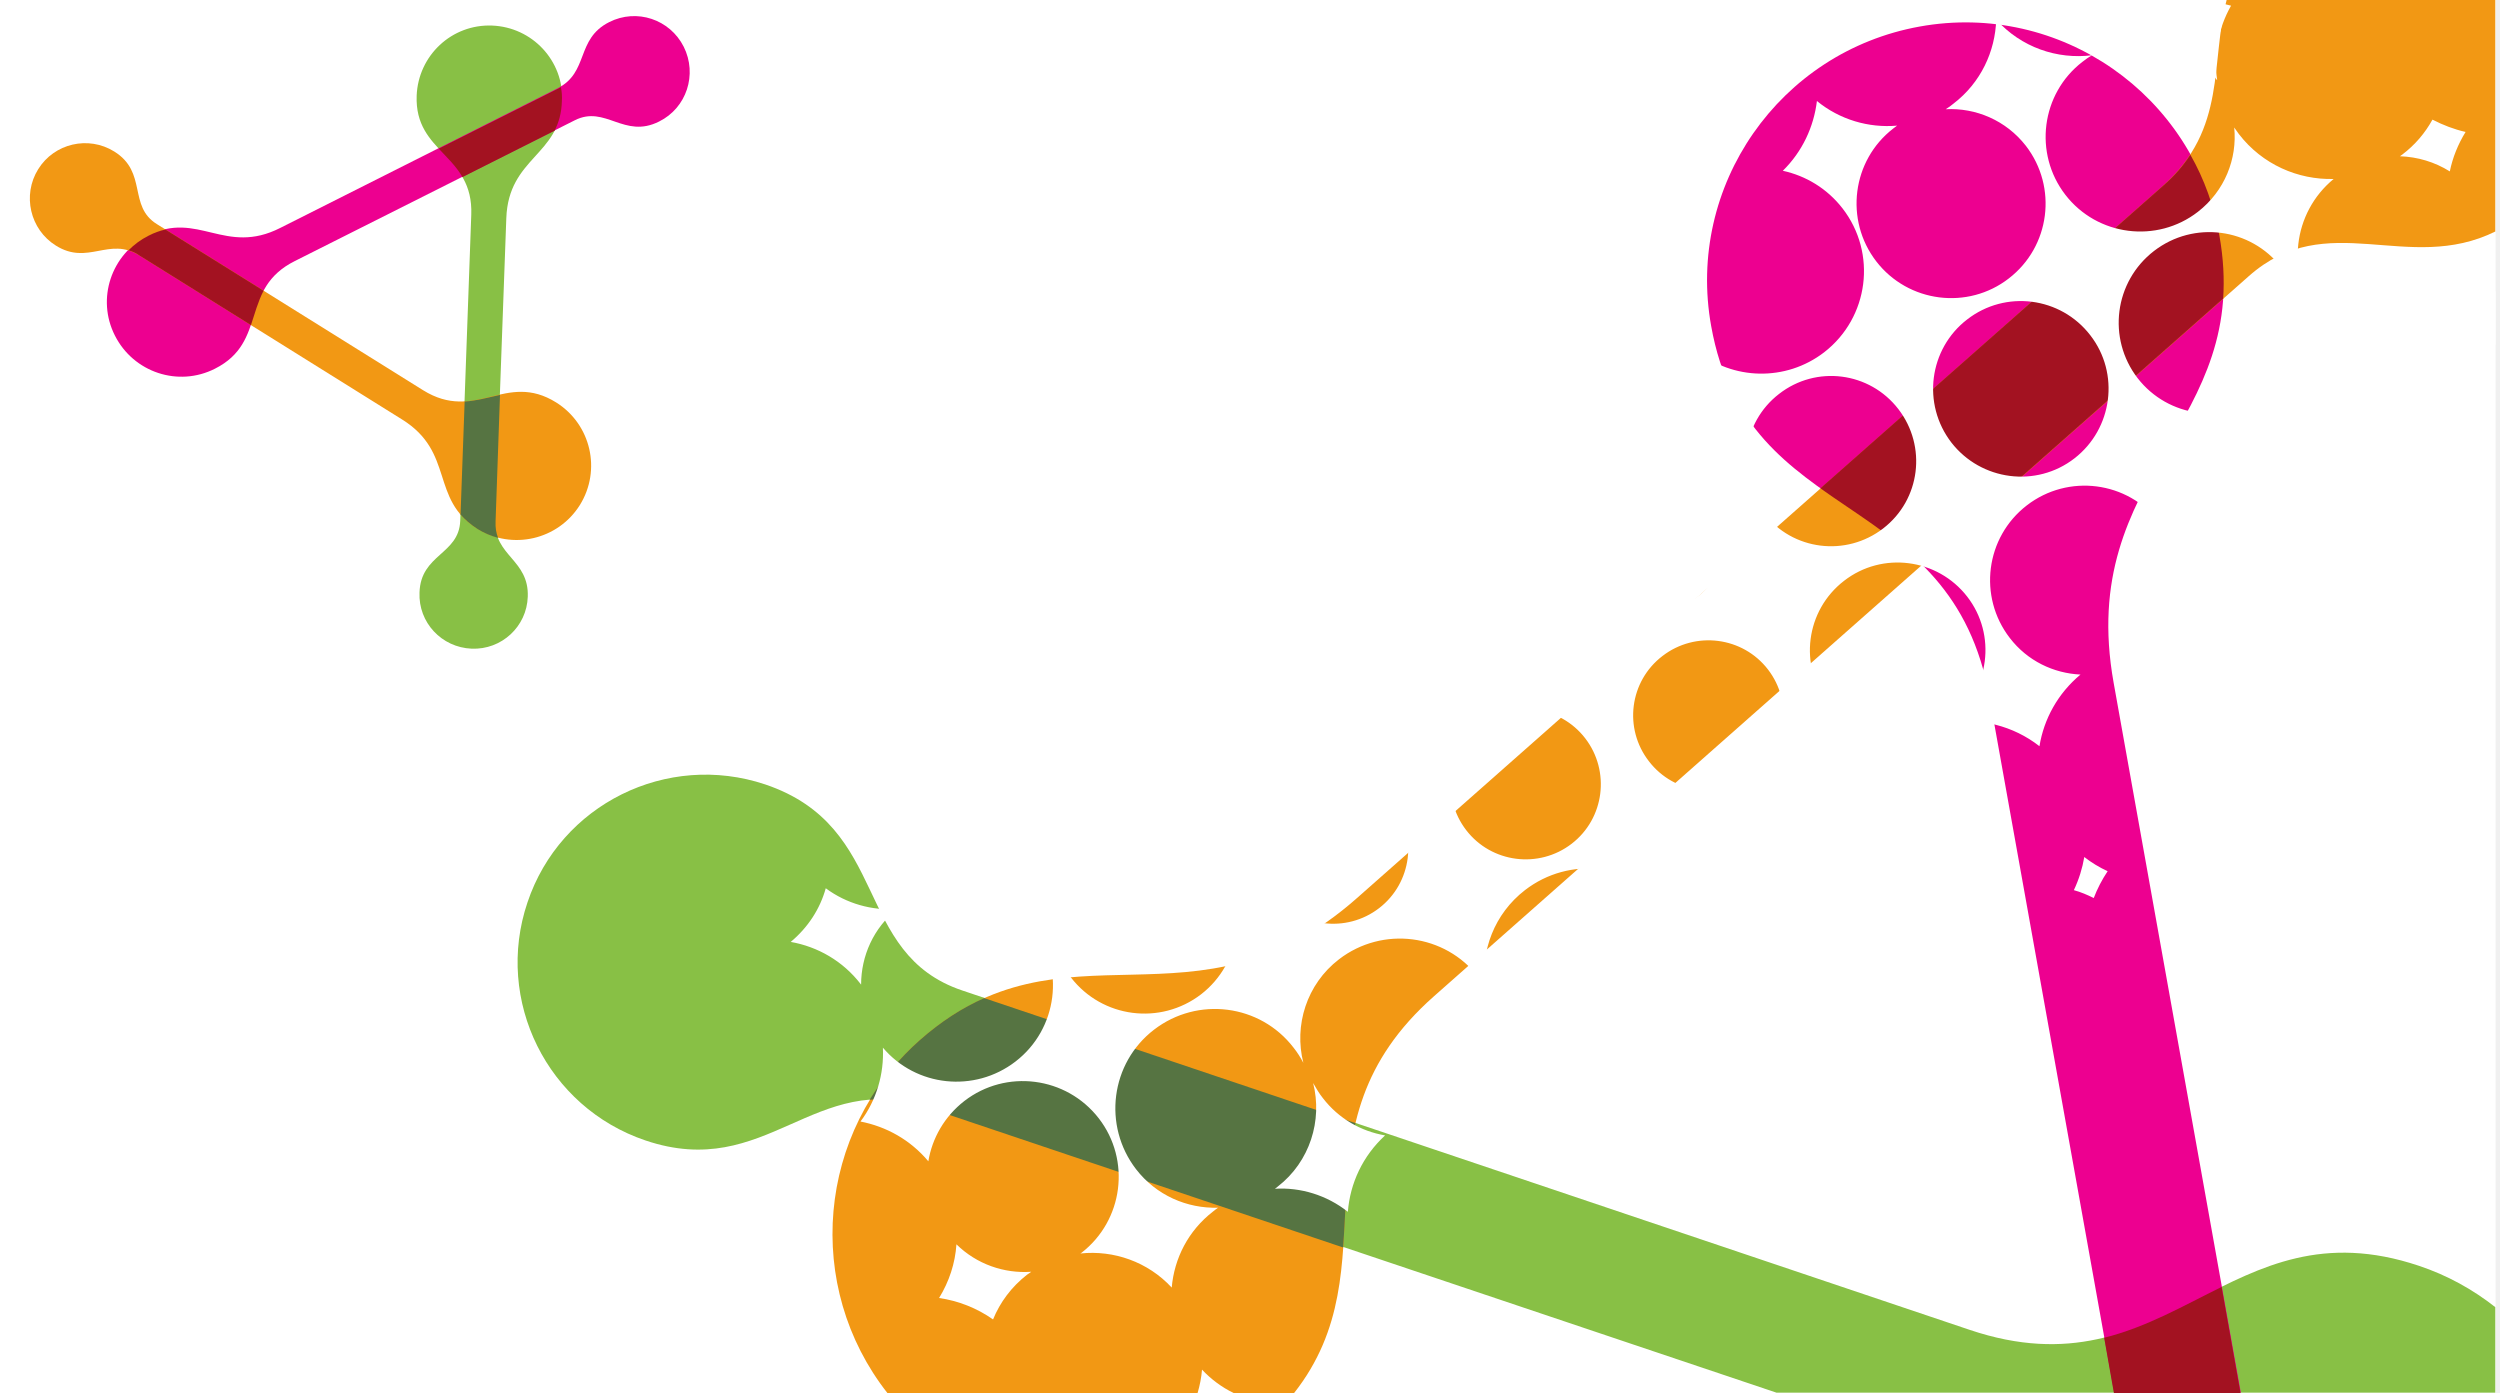
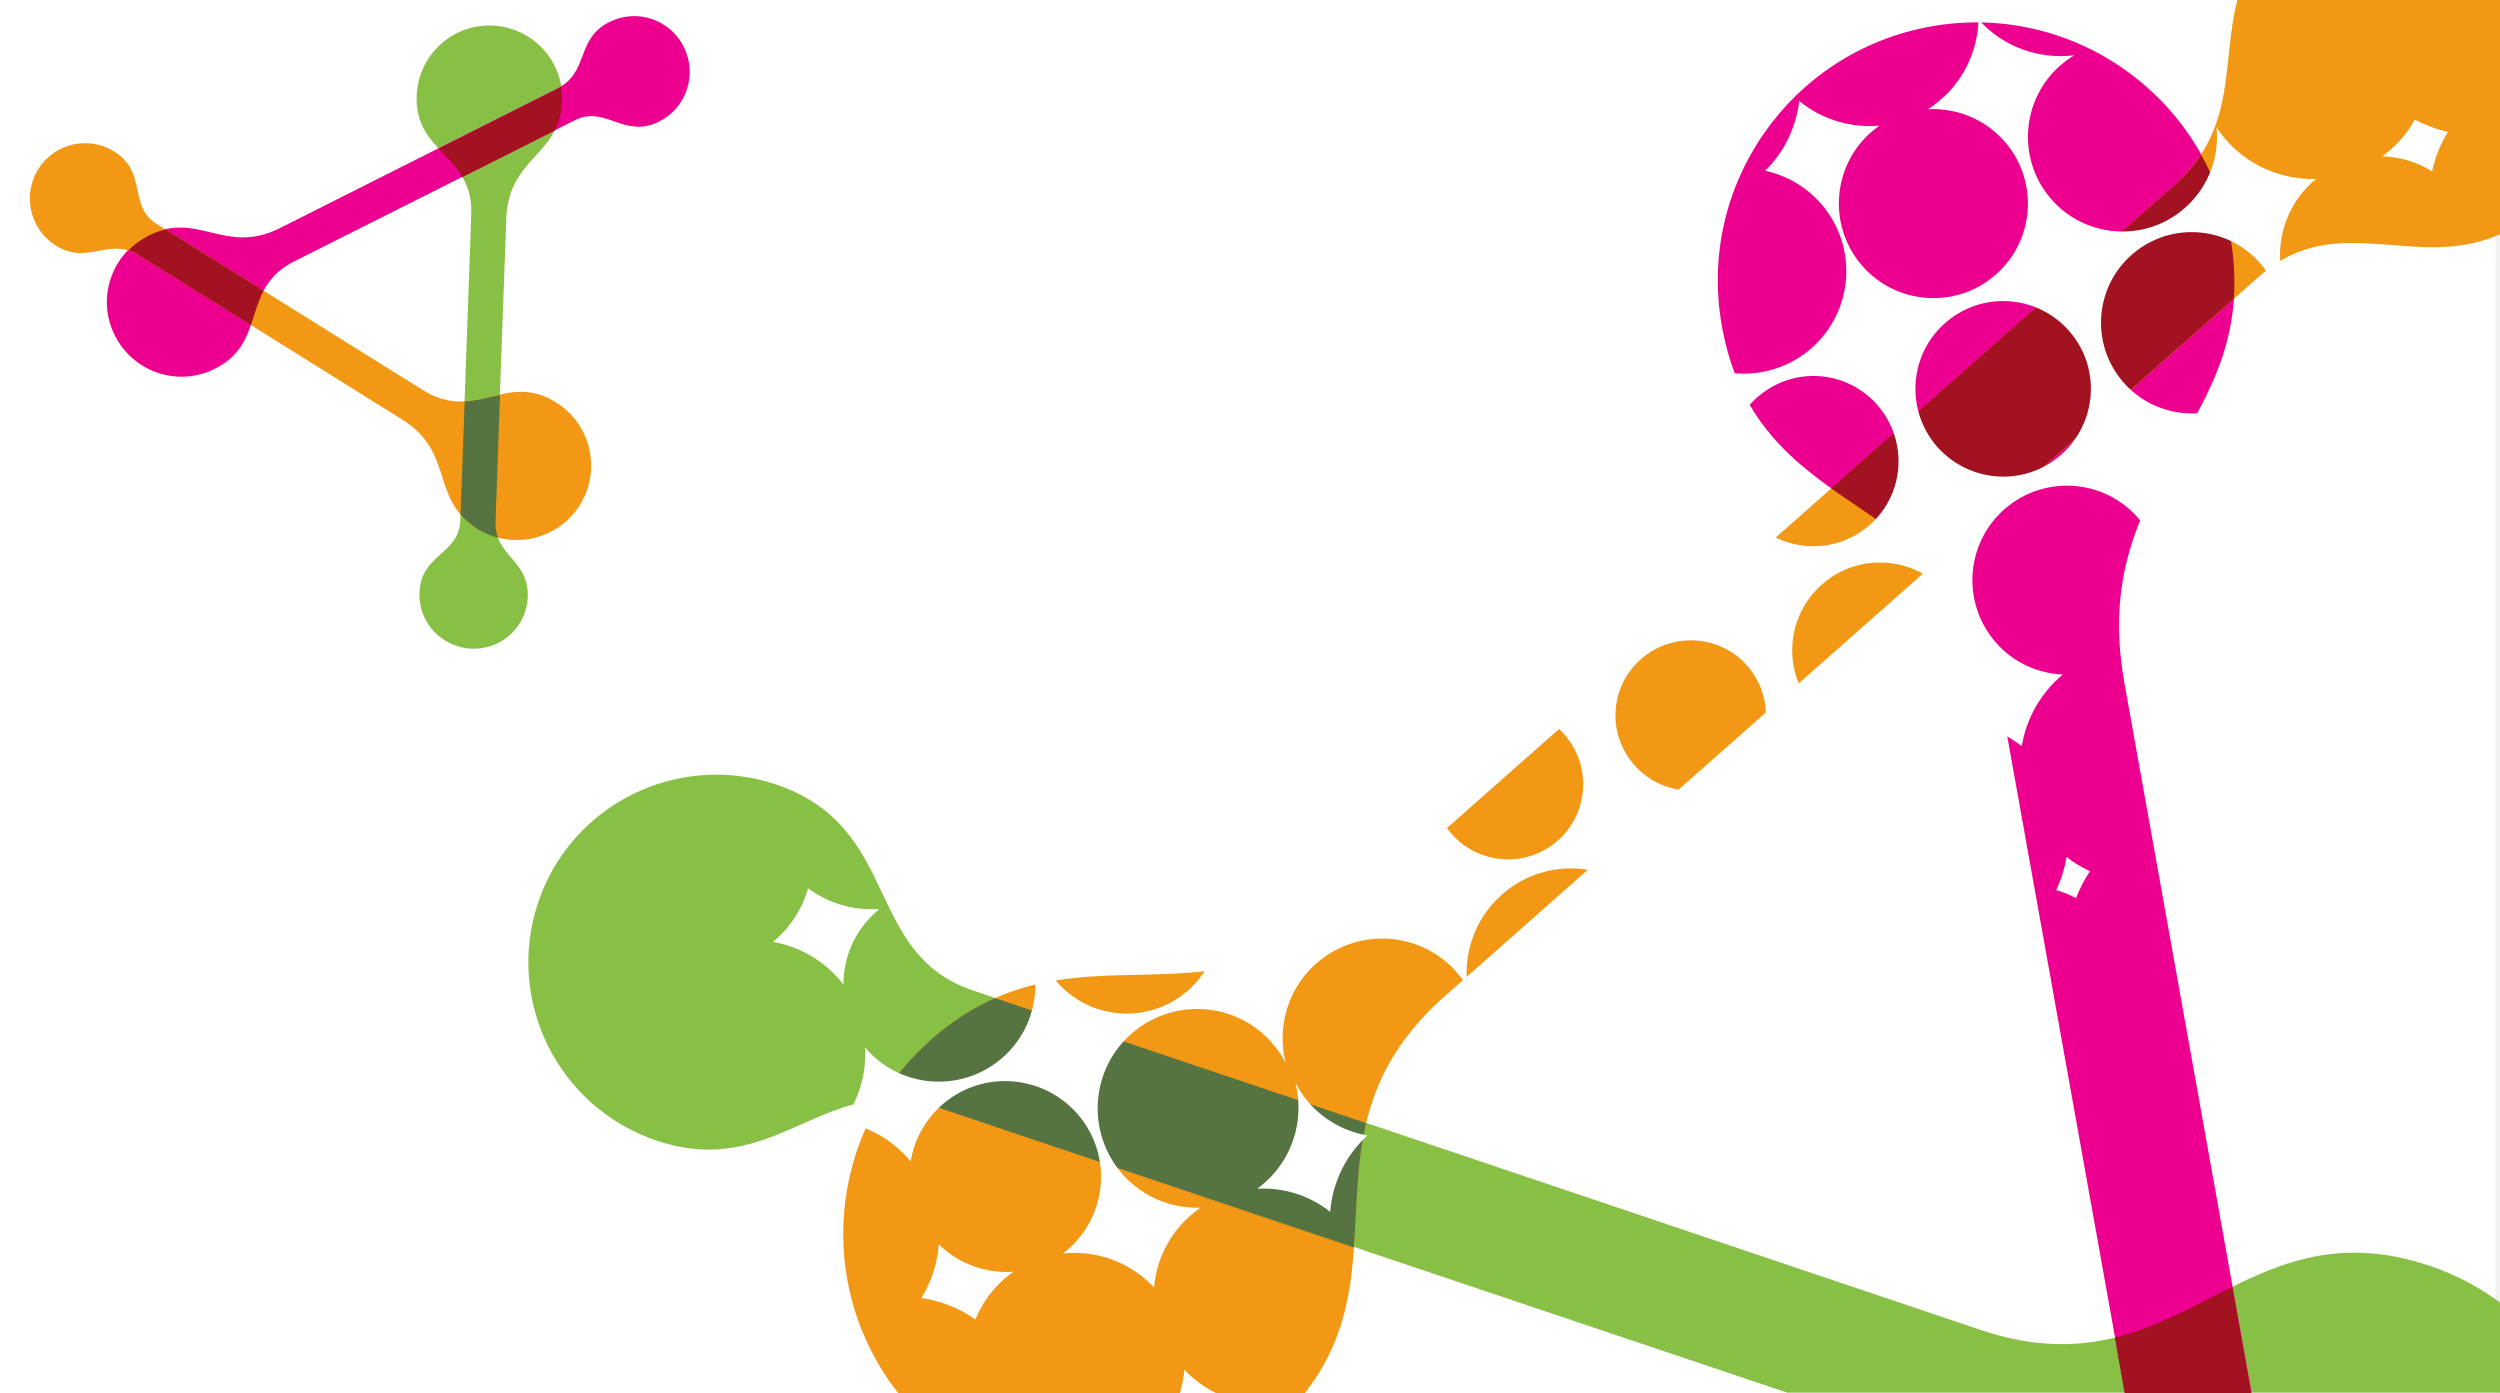
- <svg xmlns="http://www.w3.org/2000/svg" version="1.1" id="Layer_1" x="0px" y="0px" viewBox="0 0 792 441.3" style="enable-background:new 0 0 792 441.3;" xml:space="preserve">
+ <svg xmlns="http://www.w3.org/2000/svg" version="1.1" id="Layer_1" x="0px" y="0px" viewBox="-53 230.7 792 441.3" style="enable-background:new -53 230.7 792 441.3;" xml:space="preserve">
  <style type="text/css">
- 	.st0{fill-rule:evenodd;clip-rule:evenodd;fill:#FFFFFF;}
- 	.st1{fill-rule:evenodd;clip-rule:evenodd;fill:#88C045;}
- 	.st2{fill-rule:evenodd;clip-rule:evenodd;fill:#ED0090;}
- 	.st3{fill-rule:evenodd;clip-rule:evenodd;fill:#F29814;}
- 	.st4{fill-rule:evenodd;clip-rule:evenodd;fill:#567442;}
- 	.st5{fill-rule:evenodd;clip-rule:evenodd;fill:#A31221;}
+ 	.st0{fill:#FFFFFF;}
+ 	.st1{fill:#88C045;}
+ 	.st2{fill:#ED0090;}
+ 	.st3{fill:#F29814;}
+ 	.st4{fill:#567442;}
+ 	.st5{fill:#A31221;}
</style>
  <g>
-     <rect y="-0.4" class="st0" width="790.6" height="441.7" />
+     <rect x="-53" y="230.3" class="st0" width="790.6" height="441.7" />
    <g>
-       <path class="st1" d="M242.4,248.5c40,13.5,27.6,53.6,62.5,65.3l319.1,107.5c63.2,21.3,81.8-40.6,142.3-20.3    c9,3,17.1,7.5,24.2,13.1v27.1H562.8L294,350.8c-36.2-12.2-51,23.5-89.5,10.5c-31.1-10.5-47.9-44.3-37.4-75.4    C177.5,254.8,211.3,238.1,242.4,248.5z" />
-       <path class="st2" d="M669.8,441.3l-39.5-220.3c-12-67.2-76.7-53.3-88.2-117.7c-8-44.4,21.6-86.9,66.1-94.9    c44.4-8,86.9,21.6,94.9,66.1c10.8,60.6-45.5,74.6-33.5,141.8l40.3,224.9H669.8z" />
-       <path class="st3" d="M790.6,73.3c-27.8,13.8-53.4-7.8-78.2,14.2L454.3,315.6c-47,41.5-12.5,85.4-44.4,125.8H281.2    c-26.6-33.8-22.5-82.9,10.1-111.8c46.1-40.7,87.4,0.2,138.6-45.1L685.2,58.9c20.5-18.2,14.9-39,20.3-59.3h85V73.3z" />
-       <path class="st4" d="M429.4,355.8l-117.6-39.6c-6.8,3-13.6,7.3-20.5,13.4c-6.3,5.6-11.6,12-15.8,18.8c5.6-0.4,11.6,0.2,18.4,2.5    l131.6,44.3C426.5,382.1,426.3,368.9,429.4,355.8z" />
-       <path class="st5" d="M576.7,154.7c10.8,7.7,22.4,14.5,32.2,24.2l95.4-84.3c0.4-6.1,0.1-12.7-1.2-20c-1.7-9.3-4.8-17.9-9.2-25.6    c-2.2,3.4-5,6.7-8.7,9.9L576.7,154.7z" />
-       <path class="st5" d="M703.8,407.7c-12,5.9-23.6,12.7-37.2,16.1l3.1,17.6h40.1L703.8,407.7z" />
+       <path class="st1" d="M192.8,479.2c40,13.5,27.6,53.6,62.5,65.3L574.4,652c63.2,21.3,81.8-40.6,142.3-20.3c9,3,17.1,7.5,24.2,13.1    v27.1H513.2l-268.8-90.4c-36.2-12.2-51,23.5-89.5,10.5c-31.1-10.5-47.9-44.3-37.4-75.4C127.9,485.5,161.7,468.8,192.8,479.2z" />
+       <path class="st2" d="M620.2,672l-39.5-220.3c-12-67.2-76.7-53.3-88.2-117.7c-8-44.4,21.6-86.9,66.1-94.9    c44.4-8,86.9,21.6,94.9,66.1C664.3,365.8,608,379.8,620,447l40.3,224.9L620.2,672L620.2,672z" />
+       <path class="st3" d="M741,304c-27.8,13.8-53.4-7.8-78.2,14.2L404.7,546.3c-47,41.5-12.5,85.4-44.4,125.8H231.6    c-26.6-33.8-22.5-82.9,10.1-111.8c46.1-40.7,87.4,0.2,138.6-45.1l255.3-225.6c20.5-18.2,14.9-39,20.3-59.3h85L741,304L741,304z" />
+       <path class="st4" d="M379.8,586.5l-117.6-39.6c-6.8,3-13.6,7.3-20.5,13.4c-6.3,5.6-11.6,12-15.8,18.8c5.6-0.4,11.6,0.2,18.4,2.5    l131.6,44.3C376.9,612.8,376.7,599.6,379.8,586.5z" />
+       <path class="st5" d="M527.1,385.4c10.8,7.7,22.4,14.5,32.2,24.2l95.4-84.3c0.4-6.1,0.1-12.7-1.2-20c-1.7-9.3-4.8-17.9-9.2-25.6    c-2.2,3.4-5,6.7-8.7,9.9L527.1,385.4z" />
+       <path class="st5" d="M654.2,638.4c-12,5.9-23.6,12.7-37.2,16.1l3.1,17.6h40.1L654.2,638.4z" />
    </g>
    <g>
-       <path class="st1" d="M132.9,187.7c0.4-12.2,12.5-12,12.9-22.7l3.5-97c0.7-19.2-18-19.3-17.3-37.7c0.5-12.7,11.1-22.7,23.9-22.2    c12.7,0.5,22.7,11.1,22.2,23.9c-0.6,17.3-17,17.8-17.7,37.1l-3.5,96c-0.4,11,10.7,12.2,10.3,23.9c-0.3,9.5-8.3,16.9-17.8,16.5    C139.9,205.1,132.5,197.2,132.9,187.7z" />
-       <path class="st2" d="M208.8,38.5c-11.1,5.6-17-5.3-26.7-0.4L93.4,82.7c-17.6,8.8-8.4,25.6-25.3,34.1c-11.6,5.9-25.8,1.2-31.7-10.5    c-5.9-11.6-1.2-25.8,10.5-31.7c15.8-8,24.4,6.5,41.9-2.4l87.8-44.2c10.1-5.1,5.7-15.6,16.4-21c8.7-4.4,19.2-0.9,23.6,7.8    C221,23.6,217.5,34.2,208.8,38.5z" />
-       <path class="st3" d="M36.2,48c10.6,6.6,4.3,17.3,13.5,23l84.3,52.6c16.7,10.4,26.2-6.1,42.2,3.9c11,6.9,14.4,21.4,7.5,32.5    c-6.9,11-21.4,14.4-32.5,7.5c-15-9.4-7.1-24.2-23.8-34.6l-83.3-52c-9.6-6-16.2,3.3-26.4-3.1c-8.2-5.1-10.7-16-5.6-24.2    C17.2,45.4,28,42.9,36.2,48z" />
-       <path class="st4" d="M147.2,127.2l-1.3,35.8c1.4,1.6,3.1,3.1,5.4,4.6c2.1,1.3,4.3,2.2,6.5,2.8c-0.6-1.5-0.9-3.2-0.8-5.3l1.4-40    C154.7,125.9,151,127,147.2,127.2z" />
-       <path class="st5" d="M79.5,103c1.2-3.6,2.2-7.4,4-10.9L52.4,72.7c-1.7,0.4-3.5,1-5.4,2c-2.4,1.2-4.5,2.8-6.3,4.6    c1.1,0.3,2.3,0.8,3.4,1.6L79.5,103z" />
-       <path class="st5" d="M139,47.1c2.6,2.8,5.5,5.5,7.5,9l29.2-14.7c1.3-2.6,2.2-5.5,2.3-9.3c0.1-1.5,0-3-0.3-4.5    c-0.4,0.2-0.7,0.4-1.1,0.6L139,47.1z" />
+       <path class="st1" d="M79.9,418.4c0.4-12.2,12.5-12,12.9-22.7l3.5-97c0.7-19.2-18-19.3-17.3-37.7c0.5-12.7,11.1-22.7,23.9-22.2    c12.7,0.5,22.7,11.1,22.2,23.9c-0.6,17.3-17,17.8-17.7,37.1l-3.5,96c-0.4,11,10.7,12.2,10.3,23.9c-0.3,9.5-8.3,16.9-17.8,16.5    C86.9,435.8,79.5,427.9,79.9,418.4z" />
+       <path class="st2" d="M155.8,269.2c-11.1,5.6-17-5.3-26.7-0.4l-88.7,44.6c-17.6,8.8-8.4,25.6-25.3,34.1    c-11.6,5.9-25.8,1.2-31.7-10.5c-5.9-11.6-1.2-25.8,10.5-31.7c15.8-8,24.4,6.5,41.9-2.4l87.8-44.2c10.1-5.1,5.7-15.6,16.4-21    c8.7-4.4,19.2-0.9,23.6,7.8C168,254.3,164.5,264.9,155.8,269.2z" />
+       <path class="st3" d="M-16.8,278.7c10.6,6.6,4.3,17.3,13.5,23L81,354.3c16.7,10.4,26.2-6.1,42.2,3.9c11,6.9,14.4,21.4,7.5,32.5    c-6.9,11-21.4,14.4-32.5,7.5c-15-9.4-7.1-24.2-23.8-34.6l-83.3-52c-9.6-6-16.2,3.3-26.4-3.1c-8.2-5.1-10.7-16-5.6-24.2    C-35.8,276.1-25,273.6-16.8,278.7z" />
+       <path class="st4" d="M94.2,357.9l-1.3,35.8c1.4,1.6,3.1,3.1,5.4,4.6c2.1,1.3,4.3,2.2,6.5,2.8c-0.6-1.5-0.9-3.2-0.8-5.3l1.4-40    C101.7,356.6,98,357.7,94.2,357.9z" />
+       <path class="st5" d="M26.5,333.7c1.2-3.6,2.2-7.4,4-10.9l-31.1-19.4c-1.7,0.4-3.5,1-5.4,2c-2.4,1.2-4.5,2.8-6.3,4.6    c1.1,0.3,2.3,0.8,3.4,1.6L26.5,333.7z" />
+       <path class="st5" d="M86,277.8c2.6,2.8,5.5,5.5,7.5,9l29.2-14.7c1.3-2.6,2.2-5.5,2.3-9.3c0.1-1.5,0-3-0.3-4.5    c-0.4,0.2-0.7,0.4-1.1,0.6L86,277.8z" />
    </g>
-     <path class="st0" d="M272.8,311.9c0-9,3.9-17.9,11.4-23.9c-8,0.5-16-1.7-22.6-6.6c-1.8,6.5-5.6,12.4-11.1,17   c8.5,1.5,16.5,6,22.2,13.4C272.7,311.8,272.7,311.9,272.8,311.9L272.8,311.9z M436.9,287.7c-10.4,8-25.3,6.1-33.4-4.3   c-8-10.4-6.1-25.3,4.3-33.4c10.4-8,25.3-6.1,33.4,4.3C449.2,264.7,447.3,279.7,436.9,287.7L436.9,287.7z M478.1,210.5   c13-10,15.4-28.7,5.3-41.7c-3-3.9-6.8-6.8-11-8.8c5.5-6.3,8.8-14.1,9.7-22.1c12.6,7.5,29.1,7,41.4-2.5c8-6.2,12.8-15,14-24.3   c11.4,9.3,28.2,9.9,40.4,0.5c14.2-11,16.8-31.4,5.8-45.6c-4.9-6.3-11.6-10.3-18.9-11.9c6.2-6.1,9.8-13.9,10.8-22.1   c7.2,5.9,16.4,8.6,25.4,7.8c-0.4,0.3-0.8,0.6-1.2,0.9c-13.1,10.1-15.5,29-5.4,42.1c10.1,13.1,29,15.5,42,5.4   c13.1-10.1,15.5-28.9,5.4-42c-6.3-8.1-15.9-12.1-25.4-11.6c0.8-0.5,1.7-1.1,2.5-1.8c8.6-6.6,13.2-16.5,13.5-26.6   c7.9,8.8,19.3,12.7,30.4,11.3c-1.1,0.6-2.1,1.3-3.1,2.1c-13.1,10.1-15.5,29-5.4,42.1c10.1,13.1,29,15.5,42,5.4   c8.5-6.6,12.5-16.8,11.5-26.7c0.5,0.7,1,1.4,1.5,2.1c7.4,9.6,18.7,14.5,30,14.2c-13,10.7-15.2,29.8-4.9,43.2   c7.1,9.2,18.3,13.3,29.1,11.8c-1.7,0.9-3.3,1.9-4.8,3.1c-8.6,6.6-13.1,16.5-13.3,26.6c-11.3-12.4-30.4-14.2-43.8-3.8   c-14.2,11-16.8,31.3-5.8,45.5c5.4,6.9,13,11.1,21,12.3c-5.4,4.8-9,10.9-10.9,17.5c-7.1-5.5-15.8-8.2-24.5-7.8   c10.7-10.5,12-27.5,2.7-39.6c-10.1-13.1-28.9-15.5-42-5.4c-13.1,10.1-15.5,28.9-5.4,42c5.6,7.3,13.9,11.2,22.4,11.6   c-7.2,6-11.6,14.1-13,22.7c-8.3-6.5-18.9-9.1-29.1-7.5c0.4-0.3,0.8-0.6,1.2-0.9c12.1-9.4,14.4-26.9,5-39c-9.4-12.1-26.9-14.4-39-5   c-12.2,9.4-14.4,26.9-5,39c6.1,7.9,15.5,11.6,24.7,10.7c-1.3,0.8-2.5,1.6-3.7,2.5c-8.9,6.9-13.9,17.1-14.4,27.6   c-11.5-12.3-30.7-14-44.3-3.5c-8.6,6.6-13,16.6-12.8,26.7c-11.3-13.6-31.5-15.9-45.6-5c-9.7,7.5-14.1,19.3-12.6,30.6   c-0.6-1-1.3-2-2.1-3c-10.6-13.8-30.4-16.3-44.2-5.7c-10.3,7.9-14.3,21-11.3,32.8c-0.9-1.7-1.9-3.3-3.1-4.8   c-10.6-13.8-30.4-16.3-44.2-5.7c-13.8,10.6-16.3,30.4-5.7,44.2c6.4,8.3,16.2,12.5,26,12.2c-0.6,0.4-1.1,0.8-1.6,1.2   c-7.9,6.1-12.3,14.9-13.1,24.1c-7.6-8.2-18.4-11.9-28.9-10.8c0.1-0.1,0.2-0.2,0.3-0.2c13.3-10.3,15.7-29.4,5.5-42.6   c-10.3-13.3-29.4-15.7-42.6-5.5c-6.3,4.9-10.2,11.8-11.4,19.1c-5.7-6.8-13.3-11-21.5-12.6c5.1-6.8,7.5-15.1,7.1-23.4   c10.5,12.4,29,14.4,42,4.4c13.4-10.3,15.8-29.6,5.5-42.9c-6.2-8.1-15.7-12.2-25.2-11.9c0.1-0.1,0.3-0.2,0.4-0.3   c8.6-6.6,13.1-16.5,13.3-26.5c8.9,10,22.5,13.7,34.8,10.3c-2,0.9-4,2.1-5.9,3.5c-12.8,9.9-15.2,28.3-5.3,41.2   c9.9,12.8,28.3,15.2,41.2,5.3c12.8-9.9,15.2-28.3,5.3-41.2c-7.5-9.7-19.8-13.4-30.8-10.4c2.5-1.1,4.9-2.5,7.2-4.3   c9.6-7.4,14.1-18.9,13.1-30.1c0.2,0.2,0.4,0.5,0.5,0.7c10.8,13.9,30.8,16.5,44.7,5.7c13.9-10.8,16.5-30.8,5.7-44.7   c-3.5-4.5-7.9-7.8-12.9-9.9c2.9-3.6,5.1-7.6,6.7-11.9c4.1,2.4,8.5,4,13,4.9c-5,9.9-4.3,22.2,3,31.6   C446.4,218.2,465.1,220.6,478.1,210.5L478.1,210.5z M464.5,263c8,10.4,23,12.3,33.4,4.3c10.4-8,12.3-23,4.3-33.4   c-8-10.4-23-12.3-33.4-4.3C458.4,237.6,456.5,252.6,464.5,263L464.5,263z M522.4,241.2c8,10.4,23,12.3,33.4,4.3   c10.4-8,12.3-23,4.3-33.4c-8-10.4-23-12.3-33.4-4.3C516.2,215.8,514.3,230.8,522.4,241.2L522.4,241.2z M537.9,188.9   c11.8-9.1,13.9-26,4.8-37.8c-9.1-11.8-26-14-37.8-4.8c-11.8,9.1-14,26-4.8,37.8C509.2,195.8,526.1,198,537.9,188.9L537.9,188.9z    M558.8,162.6c9.1,11.8,26,13.9,37.8,4.8c11.8-9.1,13.9-26,4.8-37.8c-9.1-11.8-26-14-37.8-4.8C551.8,133.9,549.7,150.9,558.8,162.6   L558.8,162.6z M618.2,140.2c9.4,12.1,26.9,14.4,39,5c12.1-9.4,14.4-26.9,5-39c-9.4-12.2-26.9-14.4-39-5   C611.1,110.5,608.8,128,618.2,140.2L618.2,140.2z M677.2,119.8c9.7,12.5,27.7,14.9,40.3,5.2c12.5-9.7,14.8-27.7,5.2-40.3   c-9.7-12.5-27.7-14.9-40.3-5.2C669.8,89.2,667.5,107.2,677.2,119.8L677.2,119.8z M760.3,49.5c5.6,0.2,11,1.8,15.8,4.8   c0.9-4.4,2.6-8.6,5-12.5c-3.6-0.8-7.2-2.2-10.5-3.9c-2.3,4.2-5.5,8-9.6,11.1C760.8,49.1,760.6,49.3,760.3,49.5L760.3,49.5z    M774.5,107.9c5.4-0.9,10.9-0.4,16.1,1.3V92.4c-0.6-0.4-1.2-0.9-1.7-1.4c-1.9,5.5-5.4,10.5-10.3,14.3   C777.2,106.3,775.9,107.2,774.5,107.9L774.5,107.9z M451.1,421.5c-4.2-1.5-8.1-3.8-11.5-6.8c-0.6,5.4-2.6,10.6-5.7,15.1   c3.6,0.8,7.1,2.2,10.3,4.1C445.6,429.5,448,425.2,451.1,421.5L451.1,421.5z M390.8,441.3c-3.7-1.8-7.1-4.3-10-7.4   c-0.2,2.5-0.7,5-1.4,7.4H390.8L390.8,441.3z M326.7,402.9c-8.6,0.6-17.3-2.4-23.7-8.7c-0.4,6-2.3,11.8-5.5,17   c6.1,0.9,12,3.2,17.1,6.8c2.2-5.4,5.8-10.3,10.8-14.2C325.9,403.5,326.3,403.2,326.7,402.9L326.7,402.9z M427,383.9   c0.7-9,4.7-17.7,11.8-24.2c-7.6-1.3-14.7-5.3-19.7-11.8c-1.2-1.5-2.2-3.2-3.1-4.8c3,11.8-1,24.9-11.2,32.8   c-0.3,0.2-0.6,0.5-0.9,0.7C412,376.1,420.3,378.6,427,383.9L427,383.9z M485.9,357.2c1.2-6.4,3.9-12.5,8.1-17.7   c-6.3-1.9-12.1-5.8-16.4-11.4c-0.9-1.1-1.6-2.2-2.3-3.4c1.1,9-1.7,18.4-8.2,25.3C473.8,350.6,480.3,353.1,485.9,357.2L485.9,357.2z    M551,317.4c-5.4-1.9-10.3-5.2-14.2-9.9c0.1,6.4-1.7,12.7-5.1,18.2c4.5,0.8,8.9,2.5,12.9,4.9C545.9,325.8,548,321.4,551,317.4   L551,317.4z M608,299.4c-4.8-2.2-9.3-5.5-12.9-9.8c-0.4,4.2-1.7,8.4-3.7,12.2c4.5,0.9,8.8,2.5,12.7,4.9   C605.1,304.2,606.4,301.7,608,299.4L608,299.4z M663.3,284.5c1.1-2.9,2.6-5.8,4.4-8.5c-2.6-1.2-5.1-2.7-7.4-4.5   c-0.6,3.6-1.7,7.1-3.3,10.5C659.2,282.6,661.3,283.5,663.3,284.5L663.3,284.5z M729.2,257.9c-3.5-1.3-6.9-3.2-10-5.5   c-0.6,2.3-1.5,4.4-2.6,6.6c3.2,1,6.4,2.4,9.3,4.2C727,261.4,728,259.6,729.2,257.9L729.2,257.9z M787.7,237.1   c-3.3-1.2-6.5-2.8-9.5-4.9c-0.8,3-1.9,6-3.5,8.8c3.1,0.8,6.1,1.9,9,3.3C784.9,241.8,786.2,239.4,787.7,237.1L787.7,237.1z    M773.7,175.2c-7.3-1.4-14.2-5.1-19.4-11.1c-0.3,7.9-3.4,15.6-9.2,21.6c6.7,0.5,13.2,2.8,18.8,6.8   C765.4,186.1,768.7,180.1,773.7,175.2L773.7,175.2z M689-0.4c-2.2,4.1-5.3,7.7-9.2,10.8c-1.5,1.1-3,2.1-4.5,3   c9.9-1,20.2,3,26.7,11.5c0.1,0.2,0.3,0.4,0.4,0.5c-1.2-8.1,0.3-16.4,4.4-23.6c-2.3-0.5-4.5-1.3-6.7-2.2H689L689-0.4z M563-0.4   l0.5,0.4l0.1-0.4H563L563-0.4z M512.9,71.2c4.9,1.7,9.5,4.3,13.4,8c1.1-5.5,3.7-10.6,7.5-15c-5.5-0.8-10.9-2.8-15.6-6.1   C517.3,62.8,515.5,67.2,512.9,71.2L512.9,71.2z M350.1,198.7c7.1,1.8,13.7,5.9,18.6,12.2c0.3,0.4,0.6,0.9,0.9,1.3   c-0.4-5.9,0.8-11.9,3.6-17.2c-5.8-1.2-11.4-3.7-16.3-7.4C355.3,191.6,353,195.4,350.1,198.7L350.1,198.7z M287.9,220.3   c7.4,1.3,14.3,5,19.6,11c0.1-6.7,2.1-13.2,6-18.8c-5.6-0.8-11.1-2.7-16-5.7C295.3,211.8,292.1,216.4,287.9,220.3L287.9,220.3z    M237.6,239.1c4.1,1.1,7.9,2.9,11.4,5.5c1.4-4.8,3.8-9.4,7.3-13.3c-4.6-0.4-9.1-1.5-13.4-3.4C241.7,231.8,240,235.6,237.6,239.1   L237.6,239.1z M236.8,368.7c-3.5-0.7-6.9-2-10.1-3.8c-0.5,3.2-1.4,6.4-2.7,9.4c2.6,0.9,5.1,2.1,7.5,3.7   C232.8,374.7,234.6,371.5,236.8,368.7z" />
+     <path class="st0" d="M214.2,542.6c0-9,3.9-17.9,11.4-23.9c-8,0.5-16-1.7-22.6-6.6c-1.8,6.5-5.6,12.4-11.1,17   c8.5,1.5,16.5,6,22.2,13.4C214.1,542.5,214.1,542.6,214.2,542.6L214.2,542.6z M378.3,518.4c-10.4,8-25.3,6.1-33.4-4.3   c-8-10.4-6.1-25.3,4.3-33.4c10.4-8,25.3-6.1,33.4,4.3C390.6,495.4,388.7,510.4,378.3,518.4L378.3,518.4z M419.5,441.2   c13-10,15.4-28.7,5.3-41.7c-3-3.9-6.8-6.8-11-8.8c5.5-6.3,8.8-14.1,9.7-22.1c12.6,7.5,29.1,7,41.4-2.5c8-6.2,12.8-15,14-24.3   c11.4,9.3,28.2,9.9,40.4,0.5c14.2-11,16.8-31.4,5.8-45.6c-4.9-6.3-11.6-10.3-18.9-11.9c6.2-6.1,9.8-13.9,10.8-22.1   c7.2,5.9,16.4,8.6,25.4,7.8c-0.4,0.3-0.8,0.6-1.2,0.9c-13.1,10.1-15.5,29-5.4,42.1c10.1,13.1,29,15.5,42,5.4   c13.1-10.1,15.5-28.9,5.4-42c-6.3-8.1-15.9-12.1-25.4-11.6c0.8-0.5,1.7-1.1,2.5-1.8c8.6-6.6,13.2-16.5,13.5-26.6   c7.9,8.8,19.3,12.7,30.4,11.3c-1.1,0.6-2.1,1.3-3.1,2.1c-13.1,10.1-15.5,29-5.4,42.1s29,15.5,42,5.4c8.5-6.6,12.5-16.8,11.5-26.7   c0.5,0.7,1,1.4,1.5,2.1c7.4,9.6,18.7,14.5,30,14.2c-13,10.7-15.2,29.8-4.9,43.2c7.1,9.2,18.3,13.3,29.1,11.8   c-1.7,0.9-3.3,1.9-4.8,3.1c-8.6,6.6-13.1,16.5-13.3,26.6c-11.3-12.4-30.4-14.2-43.8-3.8c-14.2,11-16.8,31.3-5.8,45.5   c5.4,6.9,13,11.1,21,12.3c-5.4,4.8-9,10.9-10.9,17.5c-7.1-5.5-15.8-8.2-24.5-7.8c10.7-10.5,12-27.5,2.7-39.6   c-10.1-13.1-28.9-15.5-42-5.4s-15.5,28.9-5.4,42c5.6,7.3,13.9,11.2,22.4,11.6c-7.2,6-11.6,14.1-13,22.7c-8.3-6.5-18.9-9.1-29.1-7.5   c0.4-0.3,0.8-0.6,1.2-0.9c12.1-9.4,14.4-26.9,5-39c-9.4-12.1-26.9-14.4-39-5c-12.2,9.4-14.4,26.9-5,39c6.1,7.9,15.5,11.6,24.7,10.7   c-1.3,0.8-2.5,1.6-3.7,2.5c-8.9,6.9-13.9,17.1-14.4,27.6c-11.5-12.3-30.7-14-44.3-3.5c-8.6,6.6-13,16.6-12.8,26.7   c-11.3-13.6-31.5-15.9-45.6-5c-9.7,7.5-14.1,19.3-12.6,30.6c-0.6-1-1.3-2-2.1-3c-10.6-13.8-30.4-16.3-44.2-5.7   c-10.3,7.9-14.3,21-11.3,32.8c-0.9-1.7-1.9-3.3-3.1-4.8c-10.6-13.8-30.4-16.3-44.2-5.7c-13.8,10.6-16.3,30.4-5.7,44.2   c6.4,8.3,16.2,12.5,26,12.2c-0.6,0.4-1.1,0.8-1.6,1.2c-7.9,6.1-12.3,14.9-13.1,24.1c-7.6-8.2-18.4-11.9-28.9-10.8   c0.1-0.1,0.2-0.2,0.3-0.2c13.3-10.3,15.7-29.4,5.5-42.6c-10.3-13.3-29.4-15.7-42.6-5.5c-6.3,4.9-10.2,11.8-11.4,19.1   c-5.7-6.8-13.3-11-21.5-12.6c5.1-6.8,7.5-15.1,7.1-23.4c10.5,12.4,29,14.4,42,4.4c13.4-10.3,15.8-29.6,5.5-42.9   c-6.2-8.1-15.7-12.2-25.2-11.9c0.1-0.1,0.3-0.2,0.4-0.3c8.6-6.6,13.1-16.5,13.3-26.5c8.9,10,22.5,13.7,34.8,10.3   c-2,0.9-4,2.1-5.9,3.5c-12.8,9.9-15.2,28.3-5.3,41.2c9.9,12.8,28.3,15.2,41.2,5.3c12.8-9.9,15.2-28.3,5.3-41.2   c-7.5-9.7-19.8-13.4-30.8-10.4c2.5-1.1,4.9-2.5,7.2-4.3c9.6-7.4,14.1-18.9,13.1-30.1c0.2,0.2,0.4,0.5,0.5,0.7   c10.8,13.9,30.8,16.5,44.7,5.7c13.9-10.8,16.5-30.8,5.7-44.7c-3.5-4.5-7.9-7.8-12.9-9.9c2.9-3.6,5.1-7.6,6.7-11.9   c4.1,2.4,8.5,4,13,4.9c-5,9.9-4.3,22.2,3,31.6C387.8,448.9,406.5,451.3,419.5,441.2L419.5,441.2z M405.9,493.7   c8,10.4,23,12.3,33.4,4.3s12.3-23,4.3-33.4s-23-12.3-33.4-4.3C399.8,468.3,397.9,483.3,405.9,493.7L405.9,493.7z M463.8,471.9   c8,10.4,23,12.3,33.4,4.3s12.3-23,4.3-33.4s-23-12.3-33.4-4.3C457.6,446.5,455.7,461.5,463.8,471.9L463.8,471.9z M479.3,419.6   c11.8-9.1,13.9-26,4.8-37.8c-9.1-11.8-26-14-37.8-4.8c-11.8,9.1-14,26-4.8,37.8C450.6,426.5,467.5,428.7,479.3,419.6L479.3,419.6z    M500.2,393.3c9.1,11.8,26,13.9,37.8,4.8c11.8-9.1,13.9-26,4.8-37.8c-9.1-11.8-26-14-37.8-4.8C493.2,364.6,491.1,381.6,500.2,393.3   L500.2,393.3z M559.6,370.9c9.4,12.1,26.9,14.4,39,5c12.1-9.4,14.4-26.9,5-39c-9.4-12.2-26.9-14.4-39-5   C552.5,341.2,550.2,358.7,559.6,370.9L559.6,370.9z M618.6,350.5c9.7,12.5,27.7,14.9,40.3,5.2c12.5-9.7,14.8-27.7,5.2-40.3   c-9.7-12.5-27.7-14.9-40.3-5.2C611.2,319.9,608.9,337.9,618.6,350.5L618.6,350.5z M701.7,280.2c5.6,0.2,11,1.8,15.8,4.8   c0.9-4.4,2.6-8.6,5-12.5c-3.6-0.8-7.2-2.2-10.5-3.9c-2.3,4.2-5.5,8-9.6,11.1C702.2,279.8,702,280,701.7,280.2L701.7,280.2z    M715.9,338.6c5.4-0.9,10.9-0.4,16.1,1.3v-16.8c-0.6-0.4-1.2-0.9-1.7-1.4c-1.9,5.5-5.4,10.5-10.3,14.3   C718.6,337,717.3,337.9,715.9,338.6L715.9,338.6z M392.5,652.2c-4.2-1.5-8.1-3.8-11.5-6.8c-0.6,5.4-2.6,10.6-5.7,15.1   c3.6,0.8,7.1,2.2,10.3,4.1C387,660.2,389.4,655.9,392.5,652.2L392.5,652.2z M332.2,672c-3.7-1.8-7.1-4.3-10-7.4   c-0.2,2.5-0.7,5-1.4,7.4H332.2L332.2,672z M268.1,633.6c-8.6,0.6-17.3-2.4-23.7-8.7c-0.4,6-2.3,11.8-5.5,17   c6.1,0.9,12,3.2,17.1,6.8c2.2-5.4,5.8-10.3,10.8-14.2C267.3,634.2,267.7,633.9,268.1,633.6L268.1,633.6z M368.4,614.6   c0.7-9,4.7-17.7,11.8-24.2c-7.6-1.3-14.7-5.3-19.7-11.8c-1.2-1.5-2.2-3.2-3.1-4.8c3,11.8-1,24.9-11.2,32.8   c-0.3,0.2-0.6,0.5-0.9,0.7C353.4,606.8,361.7,609.3,368.4,614.6L368.4,614.6z M427.3,587.9c1.2-6.4,3.9-12.5,8.1-17.7   c-6.3-1.9-12.1-5.8-16.4-11.4c-0.9-1.1-1.6-2.2-2.3-3.4c1.1,9-1.7,18.4-8.2,25.3C415.2,581.3,421.7,583.8,427.3,587.9L427.3,587.9z    M492.4,548.1c-5.4-1.9-10.3-5.2-14.2-9.9c0.1,6.4-1.7,12.7-5.1,18.2c4.5,0.8,8.9,2.5,12.9,4.9   C487.3,556.5,489.4,552.1,492.4,548.1L492.4,548.1z M549.4,530.1c-4.8-2.2-9.3-5.5-12.9-9.8c-0.4,4.2-1.7,8.4-3.7,12.2   c4.5,0.9,8.8,2.5,12.7,4.9C546.5,534.9,547.8,532.4,549.4,530.1L549.4,530.1z M604.7,515.2c1.1-2.9,2.6-5.8,4.4-8.5   c-2.6-1.2-5.1-2.7-7.4-4.5c-0.6,3.6-1.7,7.1-3.3,10.5C600.6,513.3,602.7,514.2,604.7,515.2L604.7,515.2z M670.6,488.6   c-3.5-1.3-6.9-3.2-10-5.5c-0.6,2.3-1.5,4.4-2.6,6.6c3.2,1,6.4,2.4,9.3,4.2C668.4,492.1,669.4,490.3,670.6,488.6L670.6,488.6z    M729.1,467.8c-3.3-1.2-6.5-2.8-9.5-4.9c-0.8,3-1.9,6-3.5,8.8c3.1,0.8,6.1,1.9,9,3.3C726.3,472.5,727.6,470.1,729.1,467.8   L729.1,467.8z M715.1,405.9c-7.3-1.4-14.2-5.1-19.4-11.1c-0.3,7.9-3.4,15.6-9.2,21.6c6.7,0.5,13.2,2.8,18.8,6.8   C706.8,416.8,710.1,410.8,715.1,405.9L715.1,405.9z M630.4,230.3c-2.2,4.1-5.3,7.7-9.2,10.8c-1.5,1.1-3,2.1-4.5,3   c9.9-1,20.2,3,26.7,11.5c0.1,0.2,0.3,0.4,0.4,0.5c-1.2-8.1,0.3-16.4,4.4-23.6c-2.3-0.5-4.5-1.3-6.7-2.2H630.4L630.4,230.3z    M504.4,230.3l0.5,0.4l0.1-0.4H504.4L504.4,230.3z M454.3,301.9c4.9,1.7,9.5,4.3,13.4,8c1.1-5.5,3.7-10.6,7.5-15   c-5.5-0.8-10.9-2.8-15.6-6.1C458.7,293.5,456.9,297.9,454.3,301.9L454.3,301.9z M291.5,429.4c7.1,1.8,13.7,5.9,18.6,12.2   c0.3,0.4,0.6,0.9,0.9,1.3c-0.4-5.9,0.8-11.9,3.6-17.2c-5.8-1.2-11.4-3.7-16.3-7.4C296.7,422.3,294.4,426.1,291.5,429.4L291.5,429.4   z M229.3,451c7.4,1.3,14.3,5,19.6,11c0.1-6.7,2.1-13.2,6-18.8c-5.6-0.8-11.1-2.7-16-5.7C236.7,442.5,233.5,447.1,229.3,451   L229.3,451z M179,469.8c4.1,1.1,7.9,2.9,11.4,5.5c1.4-4.8,3.8-9.4,7.3-13.3c-4.6-0.4-9.1-1.5-13.4-3.4   C183.1,462.5,181.4,466.3,179,469.8L179,469.8z M178.2,599.4c-3.5-0.7-6.9-2-10.1-3.8c-0.5,3.2-1.4,6.4-2.7,9.4   c2.6,0.9,5.1,2.1,7.5,3.7C174.2,605.4,176,602.2,178.2,599.4z" />
  </g>
</svg>
